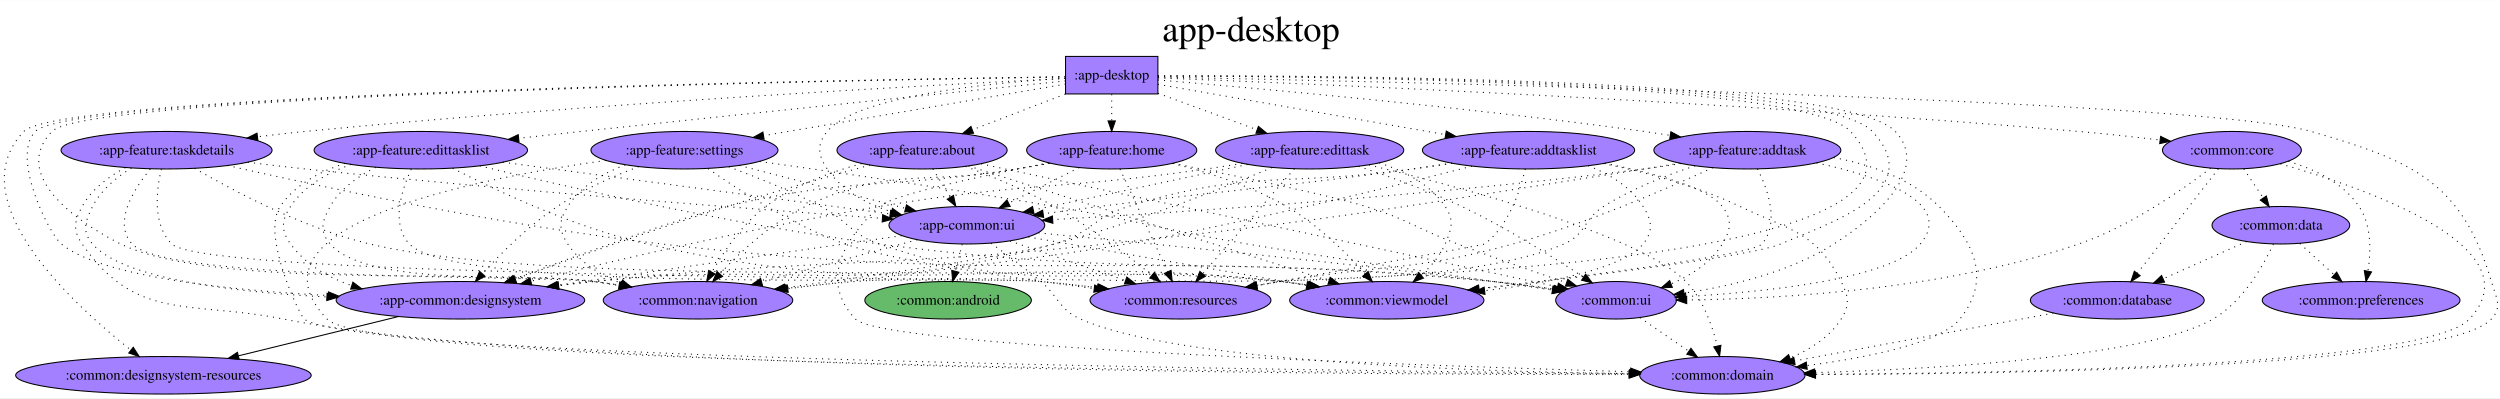
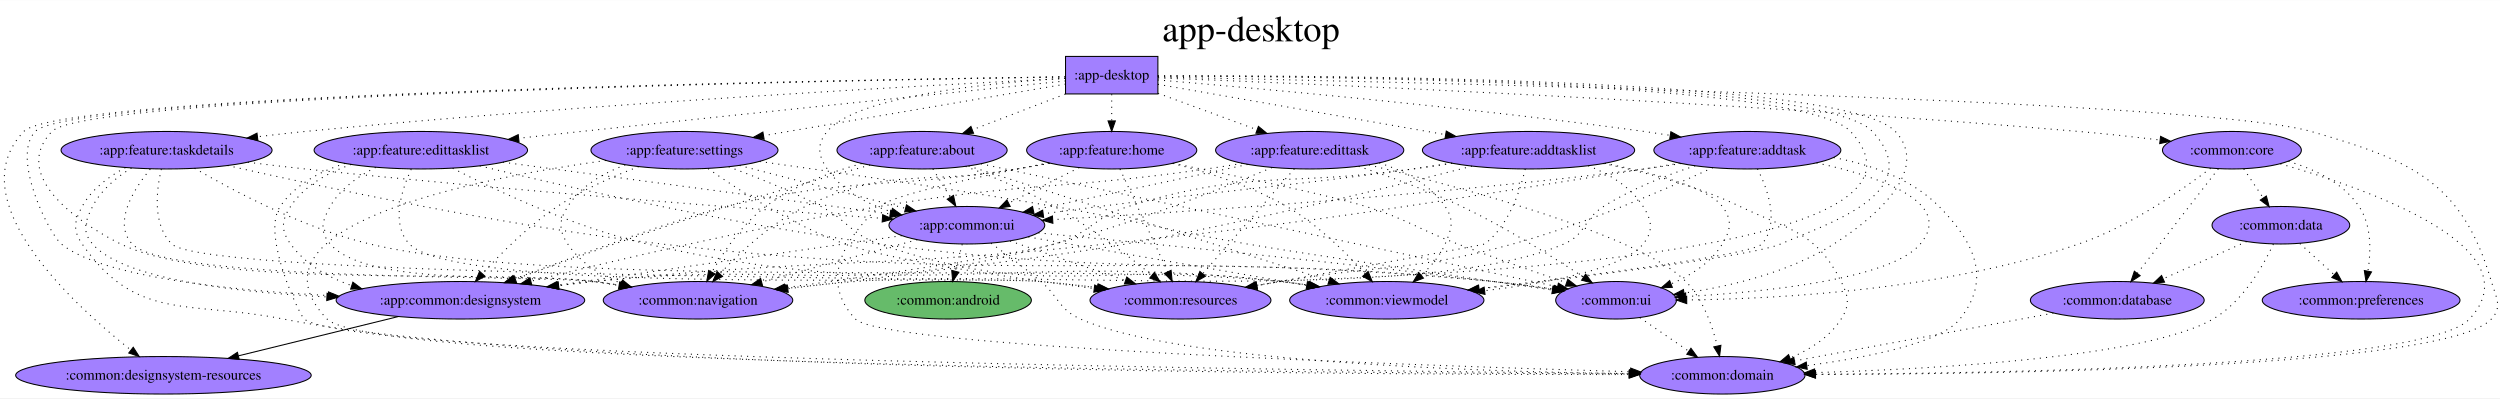
<svg xmlns="http://www.w3.org/2000/svg" width="3335px" height="531px" viewBox="0.00 0.00 2401.01 382.00">
  <g id="graph0" class="graph" transform="scale(1.000792 1.000792) rotate(0.0) translate(4.0 378.0)">
    <polygon fill="white" stroke="transparent" points="-4,4 -4,-378 2397.01,-378 2397.01,4 -4,4" />
    <text text-anchor="middle" x="1196.51" y="-338.5" font-family="Times,serif" font-size="35.00">app-desktop
        </text>
    <g id="node1" class="node">
      <polygon fill="#A280FF" stroke="black" points="1107.16,-324 1018.53,-324 1018.53,-288 1107.16,-288 1107.16,-324" />
      <text text-anchor="middle" x="1062.84" y="-301.8" font-family="Times,serif" font-size="14.00">:app-desktop
            </text>
    </g>
    <g id="node2" class="node">
      <ellipse fill="#A280FF" stroke="black" cx="437.84" cy="-90" rx="119.28" ry="18" />
-       <text text-anchor="middle" x="437.84" y="-85.8" font-family="Times,serif" font-size="14.00">:app-common:designsystem
+       <text text-anchor="middle" x="437.84" y="-85.8" font-family="Times,serif" font-size="14.00">:app:common:designsystem
            </text>
    </g>
    <g id="edge1" class="edge">
      <path fill="none" stroke="black" stroke-dasharray="1,5" d="M1018.47,-304.41C825.13,-301.62 64.38,-288.35 29.84,-252 6.17,-227.08 43.3,-153.47 54.84,-144 93.19,-112.54 214.88,-99.74 310.92,-94.54" />
      <polygon fill="black" stroke="black" points="311.21,-98.03 321.01,-94.02 310.85,-91.04 311.21,-98.03" />
    </g>
    <g id="node3" class="node">
      <ellipse fill="#A280FF" stroke="black" cx="152.84" cy="-18" rx="141.81" ry="18" />
      <text text-anchor="middle" x="152.84" y="-13.8" font-family="Times,serif" font-size="14.00">:common:designsystem-resources
            </text>
    </g>
    <g id="edge12" class="edge">
      <path fill="none" stroke="black" stroke-dasharray="1,5" d="M1018.65,-304.44C824.32,-301.74 53.79,-288.77 18.84,-252 -43.36,-186.56 65.01,-86.94 121.64,-42.19" />
      <polygon fill="black" stroke="black" points="123.86,-44.9 129.6,-36 119.56,-39.38 123.86,-44.9" />
    </g>
    <g id="node4" class="node">
      <ellipse fill="#A280FF" stroke="black" cx="923.84" cy="-162" rx="74.74" ry="18" />
-       <text text-anchor="middle" x="923.84" y="-157.8" font-family="Times,serif" font-size="14.00">:app-common:ui
+       <text text-anchor="middle" x="923.84" y="-157.8" font-family="Times,serif" font-size="14.00">:app:common:ui
            </text>
    </g>
    <g id="edge2" class="edge">
      <path fill="none" stroke="black" stroke-dasharray="1,5" d="M1018.62,-303.02C948.87,-298.86 818.33,-286.55 789.84,-252 779.66,-239.66 780.85,-229.23 789.84,-216 804,-195.18 827.73,-182.54 851.33,-174.86" />
      <polygon fill="black" stroke="black" points="852.46,-178.18 861.04,-171.96 850.46,-171.47 852.46,-178.18" />
    </g>
    <g id="node6" class="node">
      <ellipse fill="#A280FF" stroke="black" cx="1648.84" cy="-18" rx="79.34" ry="18" />
      <text text-anchor="middle" x="1648.84" y="-13.8" font-family="Times,serif" font-size="14.00">:common:domain
            </text>
    </g>
    <g id="edge13" class="edge">
      <path fill="none" stroke="black" stroke-dasharray="1,5" d="M1107.26,-304.18C1305.7,-300.34 2106.21,-283.05 2213.84,-252 2309.96,-224.27 2358.79,-204.02 2386.84,-108 2391.33,-92.64 2397.74,-83.71 2386.84,-72 2343.5,-25.43 1925.29,-19.2 1738.35,-18.76" />
      <polygon fill="black" stroke="black" points="1738.28,-15.26 1728.28,-18.74 1738.27,-22.26 1738.28,-15.26" />
    </g>
    <g id="node7" class="node">
      <ellipse fill="#A280FF" stroke="black" cx="665.84" cy="-90" rx="90.93" ry="18" />
      <text text-anchor="middle" x="665.84" y="-85.8" font-family="Times,serif" font-size="14.00">:common:navigation
            </text>
    </g>
    <g id="edge14" class="edge">
      <path fill="none" stroke="black" stroke-dasharray="1,5" d="M1018.52,-304.37C827.13,-301.45 79.79,-287.76 45.84,-252 0.79,-204.53 88.41,-155.43 111.84,-144 202.8,-99.62 465.41,-120.49 565.84,-108 574.2,-106.96 582.92,-105.72 591.57,-104.38" />
      <polygon fill="black" stroke="black" points="592.36,-107.8 601.68,-102.78 591.26,-100.89 592.36,-107.8" />
    </g>
    <g id="node8" class="node">
      <ellipse fill="#A280FF" stroke="black" cx="1128.84" cy="-90" rx="86.82" ry="18" />
      <text text-anchor="middle" x="1128.84" y="-85.8" font-family="Times,serif" font-size="14.00">:common:resources
            </text>
    </g>
    <g id="edge15" class="edge">
      <path fill="none" stroke="black" stroke-dasharray="1,5" d="M1107.07,-305.1C1255.12,-304.98 1726.61,-300.74 1771.84,-252 1894.31,-120.04 1253.31,-112.3 1224.84,-108 1217.19,-106.84 1209.22,-105.56 1201.27,-104.23" />
      <polygon fill="black" stroke="black" points="1201.7,-100.75 1191.25,-102.52 1200.52,-107.65 1201.7,-100.75" />
    </g>
    <g id="node9" class="node">
      <ellipse fill="#A280FF" stroke="black" cx="1326.84" cy="-90" rx="93.22" ry="18" />
      <text text-anchor="middle" x="1326.84" y="-85.8" font-family="Times,serif" font-size="14.00">:common:viewmodel
            </text>
    </g>
    <g id="edge17" class="edge">
      <path fill="none" stroke="black" stroke-dasharray="1,5" d="M1107.06,-305.2C1257.98,-305.44 1746.09,-302.28 1792.84,-252 1847.64,-193.08 1748.2,-162.98 1704.84,-144 1678.88,-132.64 1518.85,-112.8 1415.51,-100.88" />
      <polygon fill="black" stroke="black" points="1415.71,-97.38 1405.38,-99.72 1414.91,-104.34 1415.71,-97.38" />
    </g>
    <g id="node10" class="node">
      <ellipse fill="#A280FF" stroke="black" cx="1546.84" cy="-90" rx="57.93" ry="18" />
      <text text-anchor="middle" x="1546.84" y="-85.8" font-family="Times,serif" font-size="14.00">:common:ui
            </text>
    </g>
    <g id="edge16" class="edge">
      <path fill="none" stroke="black" stroke-dasharray="1,5" d="M1107.04,-305.3C1260.93,-305.9 1766.49,-303.88 1814.84,-252 1855.4,-208.49 1771.89,-154.21 1755.84,-144 1712.47,-116.42 1655.5,-103.18 1612,-96.83" />
      <polygon fill="black" stroke="black" points="1612.47,-93.36 1602.09,-95.47 1611.52,-100.3 1612.47,-93.36" />
    </g>
    <g id="node11" class="node">
      <ellipse fill="#A280FF" stroke="black" cx="880.84" cy="-234" rx="81.64" ry="18" />
-       <text text-anchor="middle" x="880.84" y="-229.8" font-family="Times,serif" font-size="14.00">:app-feature:about
+       <text text-anchor="middle" x="880.84" y="-229.8" font-family="Times,serif" font-size="14.00">:app:feature:about
            </text>
    </g>
    <g id="edge3" class="edge">
      <path fill="none" stroke="black" stroke-dasharray="1,5" d="M1018.32,-287.88C991.3,-277.48 956.81,-264.22 929.14,-253.58" />
      <polygon fill="black" stroke="black" points="930.25,-250.25 919.66,-249.93 927.74,-256.79 930.25,-250.25" />
    </g>
    <g id="node12" class="node">
      <ellipse fill="#A280FF" stroke="black" cx="1672.84" cy="-234" rx="89.72" ry="18" />
-       <text text-anchor="middle" x="1672.84" y="-229.8" font-family="Times,serif" font-size="14.00">:app-feature:addtask
+       <text text-anchor="middle" x="1672.84" y="-229.8" font-family="Times,serif" font-size="14.00">:app:feature:addtask
            </text>
    </g>
    <g id="edge4" class="edge">
      <path fill="none" stroke="black" stroke-dasharray="1,5" d="M1107.05,-301.42C1195.77,-294 1401.76,-275.67 1573.84,-252 1581.89,-250.89 1590.28,-249.63 1598.63,-248.3" />
      <polygon fill="black" stroke="black" points="1599.46,-251.71 1608.77,-246.64 1598.34,-244.8 1599.46,-251.71" />
    </g>
    <g id="node13" class="node">
      <ellipse fill="#A280FF" stroke="black" cx="1462.84" cy="-234" rx="101.84" ry="18" />
-       <text text-anchor="middle" x="1462.84" y="-229.8" font-family="Times,serif" font-size="14.00">:app-feature:addtasklist
+       <text text-anchor="middle" x="1462.84" y="-229.8" font-family="Times,serif" font-size="14.00">:app:feature:addtasklist
            </text>
    </g>
    <g id="edge5" class="edge">
      <path fill="none" stroke="black" stroke-dasharray="1,5" d="M1107.18,-297.24C1173.73,-285.59 1300.48,-263.41 1383.3,-248.92" />
      <polygon fill="black" stroke="black" points="1383.93,-252.36 1393.17,-247.19 1382.72,-245.47 1383.93,-252.36" />
    </g>
    <g id="node14" class="node">
      <ellipse fill="#A280FF" stroke="black" cx="1252.84" cy="-234" rx="90.3" ry="18" />
-       <text text-anchor="middle" x="1252.84" y="-229.8" font-family="Times,serif" font-size="14.00">:app-feature:edittask
+       <text text-anchor="middle" x="1252.84" y="-229.8" font-family="Times,serif" font-size="14.00">:app:feature:edittask
            </text>
    </g>
    <g id="edge6" class="edge">
      <path fill="none" stroke="black" stroke-dasharray="1,5" d="M1107.39,-288.59C1135.77,-278.13 1172.61,-264.56 1202.12,-253.69" />
      <polygon fill="black" stroke="black" points="1203.65,-256.85 1211.82,-250.11 1201.23,-250.29 1203.65,-256.85" />
    </g>
    <g id="node15" class="node">
      <ellipse fill="#A280FF" stroke="black" cx="399.84" cy="-234" rx="102.42" ry="18" />
-       <text text-anchor="middle" x="399.84" y="-229.8" font-family="Times,serif" font-size="14.00">:app-feature:edittasklist
+       <text text-anchor="middle" x="399.84" y="-229.8" font-family="Times,serif" font-size="14.00">:app:feature:edittasklist
            </text>
    </g>
    <g id="edge7" class="edge">
      <path fill="none" stroke="black" stroke-dasharray="1,5" d="M1018.58,-300.48C930.21,-291.45 725.66,-270.43 553.84,-252 534.4,-249.91 513.57,-247.64 493.72,-245.46" />
      <polygon fill="black" stroke="black" points="494.08,-241.98 483.75,-244.36 493.31,-248.93 494.08,-241.98" />
    </g>
    <g id="node16" class="node">
      <ellipse fill="#A280FF" stroke="black" cx="1062.84" cy="-234" rx="81.64" ry="18" />
-       <text text-anchor="middle" x="1062.84" y="-229.8" font-family="Times,serif" font-size="14.00">:app-feature:home
+       <text text-anchor="middle" x="1062.84" y="-229.8" font-family="Times,serif" font-size="14.00">:app:feature:home
            </text>
    </g>
    <g id="edge8" class="edge">
      <path fill="none" stroke="black" stroke-dasharray="1,5" d="M1062.84,-287.7C1062.84,-279.98 1062.84,-270.71 1062.84,-262.11" />
      <polygon fill="black" stroke="black" points="1066.34,-262.1 1062.84,-252.1 1059.34,-262.1 1066.34,-262.1" />
    </g>
    <g id="node17" class="node">
      <ellipse fill="#A280FF" stroke="black" cx="652.84" cy="-234" rx="89.74" ry="18" />
-       <text text-anchor="middle" x="652.84" y="-229.8" font-family="Times,serif" font-size="14.00">:app-feature:settings
+       <text text-anchor="middle" x="652.84" y="-229.8" font-family="Times,serif" font-size="14.00">:app:feature:settings
            </text>
    </g>
    <g id="edge9" class="edge">
      <path fill="none" stroke="black" stroke-dasharray="1,5" d="M1018.58,-297.44C949.16,-285.59 813.86,-262.49 728.71,-247.95" />
      <polygon fill="black" stroke="black" points="729.28,-244.5 718.83,-246.27 728.1,-251.4 729.28,-244.5" />
    </g>
    <g id="node18" class="node">
      <ellipse fill="#A280FF" stroke="black" cx="155.84" cy="-234" rx="101.25" ry="18" />
-       <text text-anchor="middle" x="155.84" y="-229.8" font-family="Times,serif" font-size="14.00">:app-feature:taskdetails
+       <text text-anchor="middle" x="155.84" y="-229.8" font-family="Times,serif" font-size="14.00">:app:feature:taskdetails
            </text>
    </g>
    <g id="edge10" class="edge">
      <path fill="none" stroke="black" stroke-dasharray="1,5" d="M1018.27,-302.87C899.51,-296.98 565.65,-279.14 288.84,-252 274.02,-250.55 258.3,-248.76 243.05,-246.89" />
      <polygon fill="black" stroke="black" points="243.47,-243.42 233.12,-245.66 242.61,-250.36 243.47,-243.42" />
    </g>
    <g id="node19" class="node">
      <ellipse fill="#A280FF" stroke="black" cx="2137.84" cy="-234" rx="66.63" ry="18" />
      <text text-anchor="middle" x="2137.84" y="-229.8" font-family="Times,serif" font-size="14.00">:common:core
            </text>
    </g>
    <g id="edge11" class="edge">
      <path fill="none" stroke="black" stroke-dasharray="1,5" d="M1107.34,-303.38C1241.16,-298.3 1651.61,-281.28 1990.84,-252 2016.38,-249.8 2044.33,-246.73 2068.94,-243.81" />
      <polygon fill="black" stroke="black" points="2069.4,-247.28 2078.91,-242.61 2068.57,-240.33 2069.4,-247.28" />
    </g>
    <g id="edge18" class="edge">
      <path fill="none" stroke="black" d="M378.1,-74.33C333.45,-63.36 272.21,-48.32 224.86,-36.69" />
      <polygon fill="black" stroke="black" points="225.52,-33.25 214.97,-34.26 223.85,-40.04 225.52,-33.25" />
    </g>
    <g id="edge20" class="edge">
      <path fill="none" stroke="black" stroke-dasharray="1,5" d="M861.3,-151.99C777.49,-139.92 628.05,-118.4 530.98,-104.41" />
      <polygon fill="black" stroke="black" points="531.27,-100.92 520.87,-102.96 530.27,-107.85 531.27,-100.92" />
    </g>
    <g id="node5" class="node">
      <ellipse fill="#66bb6a" stroke="black" cx="905.84" cy="-90" rx="79.9" ry="18" />
      <text text-anchor="middle" x="905.84" y="-85.8" font-family="Times,serif" font-size="14.00">:common:android
            </text>
    </g>
    <g id="edge19" class="edge">
      <path fill="none" stroke="black" stroke-dasharray="1,5" d="M919.39,-143.7C917.39,-135.9 914.97,-126.51 912.74,-117.83" />
      <polygon fill="black" stroke="black" points="916.12,-116.92 910.24,-108.1 909.34,-118.66 916.12,-116.92" />
    </g>
    <g id="edge21" class="edge">
      <path fill="none" stroke="black" stroke-dasharray="1,5" d="M947.07,-144.71C961.2,-134.55 979.43,-120.98 994.84,-108 1012.64,-93.02 1011.62,-81.53 1032.84,-72 1124.52,-30.83 1411.67,-21.53 1559.27,-19.51" />
      <polygon fill="black" stroke="black" points="1559.7,-23 1569.66,-19.37 1559.61,-16 1559.7,-23" />
    </g>
    <g id="edge22" class="edge">
      <path fill="none" stroke="black" stroke-dasharray="1,5" d="M876.22,-148.08C834.17,-136.67 772.62,-119.97 726.95,-107.58" />
      <polygon fill="black" stroke="black" points="727.73,-104.17 717.17,-104.92 725.9,-110.92 727.73,-104.17" />
    </g>
    <g id="edge23" class="edge">
      <path fill="none" stroke="black" stroke-dasharray="1,5" d="M965.33,-146.83C997.17,-135.96 1041.35,-120.87 1075.77,-109.12" />
      <polygon fill="black" stroke="black" points="1077.32,-112.29 1085.65,-105.75 1075.06,-105.67 1077.32,-112.29" />
    </g>
    <g id="edge24" class="edge">
      <path fill="none" stroke="black" stroke-dasharray="1,5" d="M982.87,-150.75C1053.49,-138.48 1171.9,-117.91 1249.7,-104.4" />
      <polygon fill="black" stroke="black" points="1250.67,-107.78 1259.93,-102.62 1249.47,-100.89 1250.67,-107.78" />
    </g>
    <g id="edge25" class="edge">
      <path fill="none" stroke="black" stroke-dasharray="1,5" d="M992.55,-154.64C1089.81,-145.43 1273.13,-127.38 1428.84,-108 1447.47,-105.68 1467.71,-102.87 1486.09,-100.21" />
      <polygon fill="black" stroke="black" points="1486.69,-103.66 1496.08,-98.75 1485.68,-96.73 1486.69,-103.66" />
    </g>
    <g id="edge27" class="edge">
      <path fill="none" stroke="black" stroke-dasharray="1,5" d="M1569.73,-73.29C1583.48,-63.86 1601.19,-51.7 1616.37,-41.29" />
      <polygon fill="black" stroke="black" points="1618.7,-43.93 1624.96,-35.39 1614.74,-38.16 1618.7,-43.93" />
    </g>
    <g id="edge28" class="edge">
      <path fill="none" stroke="black" stroke-dasharray="1,5" d="M831,-219.72C793.19,-209.45 740.03,-194.56 693.84,-180 623.02,-157.67 542.22,-129.05 490.66,-110.38" />
      <polygon fill="black" stroke="black" points="491.66,-107.02 481.07,-106.89 489.28,-113.6 491.66,-107.02" />
    </g>
    <g id="edge29" class="edge">
      <path fill="none" stroke="black" stroke-dasharray="1,5" d="M891.25,-216.05C896.25,-207.92 902.34,-198 907.91,-188.94" />
      <polygon fill="black" stroke="black" points="910.98,-190.63 913.23,-180.28 905.01,-186.96 910.98,-190.63" />
    </g>
    <g id="edge30" class="edge">
      <path fill="none" stroke="black" stroke-dasharray="1,5" d="M822.79,-221.17C793.21,-213.1 757.87,-200.12 730.84,-180 708.45,-163.33 690.47,-136.76 679.15,-116.98" />
      <polygon fill="black" stroke="black" points="682.17,-115.22 674.27,-108.16 676.05,-118.61 682.17,-115.22" />
    </g>
    <g id="edge31" class="edge">
      <path fill="none" stroke="black" stroke-dasharray="1,5" d="M922.63,-218.45C947.98,-208.93 980.6,-195.41 1007.84,-180 1041.95,-160.71 1077.71,-133.39 1101.43,-114.13" />
      <polygon fill="black" stroke="black" points="1103.79,-116.72 1109.3,-107.67 1099.35,-111.31 1103.79,-116.72" />
    </g>
    <g id="edge33" class="edge">
      <path fill="none" stroke="black" stroke-dasharray="1,5" d="M925.5,-218.85C959.14,-208.18 1006.39,-193.19 1047.84,-180 1125.31,-155.35 1214.85,-126.77 1271.16,-108.79" />
      <polygon fill="black" stroke="black" points="1272.48,-112.04 1280.94,-105.67 1270.35,-105.38 1272.48,-112.04" />
    </g>
    <g id="edge32" class="edge">
      <path fill="none" stroke="black" stroke-dasharray="1,5" d="M937.34,-220.95C1063.18,-194.12 1365.3,-129.71 1490.75,-102.96" />
      <polygon fill="black" stroke="black" points="1491.5,-106.38 1500.55,-100.87 1490.04,-99.53 1491.5,-106.38" />
    </g>
    <g id="edge34" class="edge">
      <path fill="none" stroke="black" stroke-dasharray="1,5" d="M1607.92,-221.55C1596.57,-219.64 1584.87,-217.72 1573.84,-216 1345.04,-180.4 1288.1,-168.46 1057.84,-144 839.82,-120.84 783.94,-130.44 565.84,-108 554.8,-106.86 543.25,-105.53 531.79,-104.12" />
      <polygon fill="black" stroke="black" points="532.12,-100.64 521.76,-102.87 531.25,-107.58 532.12,-100.64" />
    </g>
    <g id="edge35" class="edge">
      <path fill="none" stroke="black" stroke-dasharray="1,5" d="M1609.33,-221.24C1597.56,-219.3 1585.35,-217.45 1573.84,-216 1370.63,-190.32 1130.01,-174.47 1006.35,-167.38" />
      <polygon fill="black" stroke="black" points="1006.38,-163.87 996.2,-166.8 1005.98,-170.86 1006.38,-163.87" />
    </g>
    <g id="edge36" class="edge">
      <path fill="none" stroke="black" stroke-dasharray="1,5" d="M1755.73,-226.93C1791.11,-220.26 1830.29,-206.81 1856.84,-180 1891.2,-145.32 1907.2,-110.23 1876.84,-72 1858.54,-48.96 1788,-35.03 1730.16,-27.27" />
      <polygon fill="black" stroke="black" points="1730.27,-23.75 1719.9,-25.94 1729.37,-30.7 1730.27,-23.75" />
    </g>
    <g id="edge37" class="edge">
      <path fill="none" stroke="black" stroke-dasharray="1,5" d="M1622.74,-219.01C1595.52,-210.15 1561.98,-197.11 1534.84,-180 1515.16,-167.59 1518.22,-153.18 1496.84,-144 1357.8,-84.29 967.65,-120.47 816.84,-108 795.39,-106.23 772.28,-103.86 750.74,-101.45" />
      <polygon fill="black" stroke="black" points="750.97,-97.95 740.64,-100.31 750.19,-104.91 750.97,-97.95" />
    </g>
    <g id="edge38" class="edge">
      <path fill="none" stroke="black" stroke-dasharray="1,5" d="M1639.7,-217.25C1596.48,-197.34 1518.12,-163.33 1447.84,-144 1351.04,-117.38 1323.83,-124.75 1224.84,-108 1217.47,-106.75 1209.79,-105.43 1202.12,-104.1" />
      <polygon fill="black" stroke="black" points="1202.53,-100.61 1192.08,-102.34 1201.33,-107.51 1202.53,-100.61" />
    </g>
    <g id="edge40" class="edge">
      <path fill="none" stroke="black" stroke-dasharray="1,5" d="M1682.58,-216.08C1692.48,-196.38 1704.12,-164.01 1686.84,-144 1677.98,-133.73 1518.92,-113.38 1415.22,-101.1" />
      <polygon fill="black" stroke="black" points="1415.39,-97.6 1405.05,-99.9 1414.57,-104.55 1415.39,-97.6" />
    </g>
    <g id="edge39" class="edge">
      <path fill="none" stroke="black" stroke-dasharray="1,5" d="M1739.23,-221.84C1798.92,-208.97 1872.43,-184.23 1838.84,-144 1810.76,-110.36 1691.06,-98.02 1613.91,-93.53" />
      <polygon fill="black" stroke="black" points="1613.96,-90.03 1603.78,-92.98 1613.58,-97.02 1613.96,-90.03" />
    </g>
    <g id="edge41" class="edge">
      <path fill="none" stroke="black" stroke-dasharray="1,5" d="M1389.43,-221.54C1376.9,-219.64 1364,-217.73 1351.84,-216 1230.68,-198.74 1195.75,-216.19 1078.84,-180 1045.05,-169.54 1041.89,-153.62 1007.84,-144 818.17,-90.43 761.82,-128.98 565.84,-108 554.9,-106.83 543.44,-105.48 532.07,-104.07" />
      <polygon fill="black" stroke="black" points="532.47,-100.59 522.11,-102.81 531.6,-107.54 532.47,-100.59" />
    </g>
    <g id="edge42" class="edge">
      <path fill="none" stroke="black" stroke-dasharray="1,5" d="M1389.75,-221.46C1377.12,-219.56 1364.11,-217.67 1351.84,-216 1218.35,-197.8 1184.51,-196.94 1050.84,-180 1033.5,-177.8 1014.84,-175.35 997.3,-173.01" />
      <polygon fill="black" stroke="black" points="997.5,-169.51 987.13,-171.65 996.57,-176.45 997.5,-169.51" />
    </g>
    <g id="edge43" class="edge">
      <path fill="none" stroke="black" stroke-dasharray="1,5" d="M1534.7,-221.23C1574.63,-212.99 1624.46,-199.84 1665.84,-180 1714.26,-156.79 1738.71,-155.96 1762.84,-108 1770.03,-93.71 1771.45,-85.49 1762.84,-72 1751.6,-54.37 1732.8,-42.51 1713.68,-34.57" />
      <polygon fill="black" stroke="black" points="1714.88,-31.29 1704.29,-30.98 1712.38,-37.83 1714.88,-31.29" />
    </g>
    <g id="edge44" class="edge">
      <path fill="none" stroke="black" stroke-dasharray="1,5" d="M1408.54,-218.7C1334.14,-199.52 1196.15,-165.39 1076.84,-144 1016.36,-133.15 853.61,-113.19 752,-101.1" />
      <polygon fill="black" stroke="black" points="752.4,-97.62 742.05,-99.92 751.57,-104.57 752.4,-97.62" />
    </g>
    <g id="edge45" class="edge">
      <path fill="none" stroke="black" stroke-dasharray="1,5" d="M1459.69,-215.96C1454.97,-195.52 1444.02,-161.79 1420.84,-144 1419.75,-143.16 1288.4,-119.54 1202.26,-104.12" />
      <polygon fill="black" stroke="black" points="1202.71,-100.64 1192.25,-102.33 1201.48,-107.53 1202.71,-100.64" />
    </g>
    <g id="edge47" class="edge">
      <path fill="none" stroke="black" stroke-dasharray="1,5" d="M1520.15,-219.11C1540.37,-211.15 1561,-198.85 1572.84,-180 1581.35,-166.45 1582.9,-156.45 1572.84,-144 1553.64,-120.21 1481.9,-106.59 1420.82,-99.14" />
      <polygon fill="black" stroke="black" points="1421.07,-95.64 1410.72,-97.95 1420.25,-102.59 1421.07,-95.64" />
    </g>
    <g id="edge46" class="edge">
      <path fill="none" stroke="black" stroke-dasharray="1,5" d="M1536.07,-221.39C1581.93,-212.45 1634.88,-198.49 1648.84,-180 1658.48,-167.23 1657.15,-157.68 1648.84,-144 1637.9,-125.98 1618.62,-113.81 1599.74,-105.72" />
      <polygon fill="black" stroke="black" points="1600.84,-102.39 1590.25,-101.97 1598.26,-108.9 1600.84,-102.39" />
    </g>
    <g id="edge48" class="edge">
      <path fill="none" stroke="black" stroke-dasharray="1,5" d="M1188.22,-221.37C1176.79,-219.46 1164.98,-217.59 1153.84,-216 1014.79,-196.11 978.38,-203.21 839.84,-180 721.36,-160.15 585.19,-128 505.62,-108.26" />
      <polygon fill="black" stroke="black" points="506.27,-104.82 495.72,-105.8 504.58,-111.61 506.27,-104.82" />
    </g>
    <g id="edge49" class="edge">
      <path fill="none" stroke="black" stroke-dasharray="1,5" d="M1193.26,-220.32C1135.24,-207.98 1047.31,-189.27 987.83,-176.61" />
      <polygon fill="black" stroke="black" points="988.31,-173.14 977.8,-174.48 986.85,-179.98 988.31,-173.14" />
    </g>
    <g id="edge50" class="edge">
      <path fill="none" stroke="black" stroke-dasharray="1,5" d="M1309.77,-219.89C1400.19,-198.02 1570.85,-152.12 1613.84,-108 1630.34,-91.07 1639.32,-65.43 1644.03,-46.02" />
      <polygon fill="black" stroke="black" points="1647.45,-46.76 1646.18,-36.24 1640.62,-45.25 1647.45,-46.76" />
    </g>
    <g id="edge51" class="edge">
      <path fill="none" stroke="black" stroke-dasharray="1,5" d="M1216.61,-217.31C1169.4,-197.45 1083.9,-163.51 1007.84,-144 960.38,-131.82 834.55,-113.65 749.49,-102.06" />
      <polygon fill="black" stroke="black" points="749.71,-98.56 739.33,-100.68 748.76,-105.49 749.71,-98.56" />
    </g>
    <g id="edge52" class="edge">
      <path fill="none" stroke="black" stroke-dasharray="1,5" d="M1238.13,-216.15C1216.32,-191.17 1175.28,-144.17 1150.17,-115.42" />
      <polygon fill="black" stroke="black" points="1152.75,-113.06 1143.54,-107.82 1147.48,-117.66 1152.75,-113.06" />
    </g>
    <g id="edge54" class="edge">
      <path fill="none" stroke="black" stroke-dasharray="1,5" d="M1319.59,-221.82C1343.66,-214.21 1368.43,-201.44 1382.84,-180 1391.77,-166.72 1389.17,-158.7 1382.84,-144 1377.88,-132.47 1369.04,-122.28 1359.83,-113.99" />
      <polygon fill="black" stroke="black" points="1362,-111.24 1352.09,-107.49 1357.5,-116.6 1362,-111.24" />
    </g>
    <g id="edge53" class="edge">
      <path fill="none" stroke="black" stroke-dasharray="1,5" d="M1299.81,-218.52C1328.9,-208.93 1366.71,-195.32 1398.84,-180 1440.79,-160.01 1486.18,-131.61 1515.48,-112.3" />
      <polygon fill="black" stroke="black" points="1517.64,-115.07 1524.04,-106.62 1513.77,-109.24 1517.64,-115.07" />
    </g>
    <g id="edge55" class="edge">
      <path fill="none" stroke="black" stroke-dasharray="1,5" d="M332.97,-220.3C310.66,-212.53 288.12,-200.05 274.84,-180 266.01,-166.66 265.44,-156.95 274.84,-144 289,-124.51 310.5,-112.05 333.28,-104.12" />
      <polygon fill="black" stroke="black" points="334.64,-107.36 343.1,-100.99 332.51,-100.69 334.64,-107.36" />
    </g>
    <g id="edge56" class="edge">
      <path fill="none" stroke="black" stroke-dasharray="1,5" d="M478.57,-222.48C579.16,-209.05 751.93,-185.97 850.07,-172.86" />
      <polygon fill="black" stroke="black" points="850.75,-176.3 860.2,-171.5 849.83,-169.36 850.75,-176.3" />
    </g>
    <g id="edge57" class="edge">
      <path fill="none" stroke="black" stroke-dasharray="1,5" d="M327.06,-221.35C303.2,-213.69 279.17,-201.01 264.84,-180 246.22,-152.68 284.28,-74.71 287.84,-72 338.44,-33.51 1264.65,-22.29 1559.5,-19.68" />
      <polygon fill="black" stroke="black" points="1559.75,-23.18 1569.72,-19.59 1559.69,-16.18 1559.75,-23.18" />
    </g>
    <g id="edge58" class="edge">
      <path fill="none" stroke="black" stroke-dasharray="1,5" d="M356.53,-217.5C339.77,-209.13 322.37,-196.96 312.84,-180 305.01,-166.05 302.36,-156.08 312.84,-144 350.06,-101.11 509.73,-116.76 565.84,-108 573.7,-106.77 581.89,-105.45 590.06,-104.1" />
      <polygon fill="black" stroke="black" points="590.7,-107.55 599.99,-102.46 589.55,-100.64 590.7,-107.55" />
    </g>
    <g id="edge59" class="edge">
      <path fill="none" stroke="black" stroke-dasharray="1,5" d="M390.64,-215.78C381.37,-195.8 370.8,-163.15 388.84,-144 435.1,-94.91 927.68,-114.25 994.84,-108 1012.31,-106.37 1031.02,-104.25 1048.74,-102.05" />
      <polygon fill="black" stroke="black" points="1049.56,-105.47 1059.05,-100.75 1048.69,-98.53 1049.56,-105.47" />
    </g>
    <g id="edge61" class="edge">
      <path fill="none" stroke="black" stroke-dasharray="1,5" d="M430.4,-216.67C471.47,-195.61 547.37,-159.84 616.84,-144 880.77,-83.82 955.85,-138.29 1224.84,-108 1233.53,-107.02 1242.6,-105.8 1251.59,-104.47" />
      <polygon fill="black" stroke="black" points="1252.34,-107.89 1261.69,-102.92 1251.28,-100.97 1252.34,-107.89" />
    </g>
    <g id="edge60" class="edge">
      <path fill="none" stroke="black" stroke-dasharray="1,5" d="M456.38,-218.95C539.73,-198.82 700.75,-162.23 839.84,-144 1099.89,-109.92 1167.94,-134.72 1428.84,-108 1447.78,-106.06 1468.34,-103.32 1486.91,-100.61" />
      <polygon fill="black" stroke="black" points="1487.63,-104.04 1497,-99.1 1486.6,-97.11 1487.63,-104.04" />
    </g>
    <g id="edge62" class="edge">
      <path fill="none" stroke="black" stroke-dasharray="1,5" d="M1003.7,-221.45C993.11,-219.53 982.16,-217.63 971.84,-216 848.34,-196.51 814.52,-208.75 692.84,-180 653.64,-170.74 552.2,-133.82 489.72,-110.54" />
      <polygon fill="black" stroke="black" points="490.64,-107.15 480.05,-106.93 488.19,-113.7 490.64,-107.15" />
    </g>
    <g id="edge63" class="edge">
      <path fill="none" stroke="black" stroke-dasharray="1,5" d="M1031.65,-217.29C1011.71,-207.25 985.65,-194.12 964.15,-183.3" />
      <polygon fill="black" stroke="black" points="965.44,-180.03 954.93,-178.66 962.29,-186.28 965.44,-180.03" />
    </g>
    <g id="edge64" class="edge">
      <path fill="none" stroke="black" stroke-dasharray="1,5" d="M1002.34,-221.79C940.5,-209.84 851.85,-191.12 839.84,-180 803.85,-146.64 783.26,-107.79 816.84,-72 842.01,-45.18 1351.89,-27.53 1560.77,-21.4" />
      <polygon fill="black" stroke="black" points="1560.89,-24.9 1570.79,-21.11 1560.69,-17.9 1560.89,-24.9" />
    </g>
    <g id="edge65" class="edge">
      <path fill="none" stroke="black" stroke-dasharray="1,5" d="M1002.65,-221.67C992.37,-219.76 981.8,-217.81 971.84,-216 881.7,-199.59 851.59,-219.37 768.84,-180 736.3,-164.52 705.97,-135.89 686.77,-115.28" />
      <polygon fill="black" stroke="black" points="689.3,-112.86 679.98,-107.82 684.12,-117.57 689.3,-112.86" />
    </g>
    <g id="edge66" class="edge">
      <path fill="none" stroke="black" stroke-dasharray="1,5" d="M1070.8,-215.87C1082.2,-191.35 1103.26,-146.03 1116.64,-117.26" />
      <polygon fill="black" stroke="black" points="1119.81,-118.73 1120.85,-108.19 1113.46,-115.78 1119.81,-118.73" />
    </g>
    <g id="edge68" class="edge">
      <path fill="none" stroke="black" stroke-dasharray="1,5" d="M1121.07,-221.35C1154.67,-213.03 1196.87,-199.75 1230.84,-180 1260.33,-162.86 1288.24,-135.23 1306.28,-115.3" />
      <polygon fill="black" stroke="black" points="1308.91,-117.61 1312.93,-107.81 1303.67,-112.97 1308.91,-117.61" />
    </g>
    <g id="edge67" class="edge">
      <path fill="none" stroke="black" stroke-dasharray="1,5" d="M1121.86,-221.41C1182.58,-209.27 1272.95,-190.53 1306.84,-180 1347.2,-167.47 1355.32,-158.96 1394.84,-144 1429.48,-130.89 1468.99,-117.15 1499.04,-106.94" />
      <polygon fill="black" stroke="black" points="1500.5,-110.15 1508.85,-103.63 1498.26,-103.52 1500.5,-110.15" />
    </g>
    <g id="edge69" class="edge">
      <path fill="none" stroke="black" stroke-dasharray="1,5" d="M608.87,-218.23C584.77,-209.09 554.98,-196.04 530.84,-180 503.36,-161.73 476.64,-134.93 458.95,-115.51" />
      <polygon fill="black" stroke="black" points="461.45,-113.06 452.17,-107.95 456.24,-117.74 461.45,-113.06" />
    </g>
    <g id="edge70" class="edge">
      <path fill="none" stroke="black" stroke-dasharray="1,5" d="M705.74,-219.34C751.47,-207.52 817.5,-190.47 864.91,-178.22" />
      <polygon fill="black" stroke="black" points="865.92,-181.58 874.73,-175.69 864.17,-174.8 865.92,-181.58" />
    </g>
    <g id="edge71" class="edge">
      <path fill="none" stroke="black" stroke-dasharray="1,5" d="M577.45,-224.18C452.3,-206.79 223.57,-161.75 309.84,-72 353.14,-26.96 1266.7,-20.19 1559.44,-19.18" />
      <polygon fill="black" stroke="black" points="1559.6,-22.68 1569.59,-19.14 1559.58,-15.68 1559.6,-22.68" />
    </g>
    <g id="edge72" class="edge">
      <path fill="none" stroke="black" stroke-dasharray="1,5" d="M595.99,-219.91C574.94,-212.01 553.21,-199.54 540.84,-180 532.28,-166.48 532.01,-157.34 540.84,-144 552.75,-126.02 572.12,-114.12 592.09,-106.25" />
      <polygon fill="black" stroke="black" points="593.39,-109.5 601.6,-102.81 591,-102.92 593.39,-109.5" />
    </g>
    <g id="edge73" class="edge">
      <path fill="none" stroke="black" stroke-dasharray="1,5" d="M675.55,-216.32C704.51,-195.92 756.83,-161.89 806.84,-144 849.69,-128.67 965.54,-111.71 1045.91,-101.2" />
      <polygon fill="black" stroke="black" points="1046.55,-104.65 1056.02,-99.89 1045.65,-97.71 1046.55,-104.65" />
    </g>
    <g id="edge75" class="edge">
      <path fill="none" stroke="black" stroke-dasharray="1,5" d="M695.33,-218.11C721.41,-208.42 755.2,-194.84 783.84,-180 810.12,-166.39 811.87,-153.65 839.84,-144 1002.3,-87.94 1054.42,-130.14 1224.84,-108 1233.22,-106.91 1241.97,-105.65 1250.67,-104.31" />
      <polygon fill="black" stroke="black" points="1251.49,-107.72 1260.83,-102.71 1250.41,-100.81 1251.49,-107.72" />
    </g>
    <g id="edge74" class="edge">
      <path fill="none" stroke="black" stroke-dasharray="1,5" d="M725.06,-223.17C796.9,-213.16 910.19,-196.78 1007.84,-180 1090.4,-165.81 1110.29,-158.2 1192.84,-144 1247.8,-134.54 1399.66,-112.3 1485.56,-99.85" />
      <polygon fill="black" stroke="black" points="1486.31,-103.27 1495.7,-98.38 1485.3,-96.35 1486.31,-103.27" />
    </g>
    <g id="edge76" class="edge">
      <path fill="none" stroke="black" stroke-dasharray="1,5" d="M122.17,-216.87C107.9,-208.11 92.77,-195.81 84.84,-180 77.67,-165.7 74.4,-156.12 84.84,-144 113.8,-110.37 220.86,-97.78 309.55,-93.21" />
      <polygon fill="black" stroke="black" points="309.9,-96.7 319.72,-92.72 309.56,-89.71 309.9,-96.7" />
    </g>
    <g id="edge77" class="edge">
      <path fill="none" stroke="black" stroke-dasharray="1,5" d="M233.84,-222.45C251.88,-220.17 271.02,-217.88 288.84,-216 487.41,-195.03 721.63,-177.29 842.52,-168.64" />
      <polygon fill="black" stroke="black" points="843.07,-172.11 852.8,-167.91 842.58,-165.13 843.07,-172.11" />
    </g>
    <g id="edge78" class="edge">
      <path fill="none" stroke="black" stroke-dasharray="1,5" d="M116.29,-217.27C100.42,-208.77 83.8,-196.56 74.84,-180 67.23,-165.93 65.72,-157.14 74.84,-144 127.06,-68.8 178.07,-89.98 267.84,-72 516.11,-22.27 1293.67,-18.51 1559.05,-18.73" />
      <polygon fill="black" stroke="black" points="1559.4,-22.23 1569.41,-18.74 1559.41,-15.23 1559.4,-22.23" />
    </g>
    <g id="edge79" class="edge">
      <path fill="none" stroke="black" stroke-dasharray="1,5" d="M140.17,-215.9C124.15,-196.32 104.08,-164.35 122.84,-144 156.32,-107.69 516.84,-114.14 565.84,-108 574.13,-106.96 582.78,-105.72 591.38,-104.4" />
      <polygon fill="black" stroke="black" points="592.09,-107.83 601.41,-102.8 590.99,-100.91 592.09,-107.83" />
    </g>
    <g id="edge80" class="edge">
      <path fill="none" stroke="black" stroke-dasharray="1,5" d="M150.82,-215.87C146.06,-195.66 142.12,-162.48 160.84,-144 193.85,-111.42 948.63,-111.92 994.84,-108 1012.6,-106.49 1031.63,-104.38 1049.6,-102.16" />
      <polygon fill="black" stroke="black" points="1050.27,-105.6 1059.76,-100.88 1049.4,-98.66 1050.27,-105.6" />
    </g>
    <g id="edge82" class="edge">
      <path fill="none" stroke="black" stroke-dasharray="1,5" d="M182.72,-216.64C219.25,-195.38 287.32,-159.19 350.84,-144 539.9,-98.8 1031.49,-128.02 1224.84,-108 1233.76,-107.08 1243.08,-105.87 1252.31,-104.52" />
      <polygon fill="black" stroke="black" points="1252.9,-107.97 1262.26,-103 1251.84,-101.05 1252.9,-107.97" />
    </g>
    <g id="edge81" class="edge">
      <path fill="none" stroke="black" stroke-dasharray="1,5" d="M214.31,-219.3C303.55,-199.02 479.36,-161.52 630.84,-144 983.52,-103.21 1075.39,-141.35 1428.84,-108 1447.88,-106.2 1468.55,-103.49 1487.19,-100.75" />
      <polygon fill="black" stroke="black" points="1487.94,-104.18 1497.31,-99.24 1486.9,-97.26 1487.94,-104.18" />
    </g>
    <g id="edge86" class="edge">
      <path fill="none" stroke="black" stroke-dasharray="1,5" d="M2184.36,-220.91C2268,-197.09 2429.41,-140.44 2365.84,-72 2323.95,-26.9 1920.86,-19.83 1738.12,-18.97" />
      <polygon fill="black" stroke="black" points="1738.01,-15.47 1728,-18.92 1737.98,-22.47 1738.01,-15.47" />
    </g>
    <g id="edge83" class="edge">
      <path fill="none" stroke="black" stroke-dasharray="1,5" d="M2117.37,-216.66C2090.2,-195.94 2039.93,-160.9 1990.84,-144 1863.05,-100 1703.71,-91.33 1614.85,-90.29" />
      <polygon fill="black" stroke="black" points="1614.66,-86.79 1604.63,-90.2 1614.6,-93.79 1614.66,-86.79" />
    </g>
    <g id="node20" class="node">
      <ellipse fill="#A280FF" stroke="black" cx="2184.84" cy="-162" rx="66.07" ry="18" />
      <text text-anchor="middle" x="2184.84" y="-157.8" font-family="Times,serif" font-size="14.00">:common:data
            </text>
    </g>
    <g id="edge84" class="edge">
      <path fill="none" stroke="black" stroke-dasharray="1,5" d="M2149.22,-216.05C2154.82,-207.71 2161.69,-197.49 2167.89,-188.25" />
      <polygon fill="black" stroke="black" points="2170.9,-190.04 2173.57,-179.79 2165.09,-186.14 2170.9,-190.04" />
    </g>
    <g id="node21" class="node">
      <ellipse fill="#A280FF" stroke="black" cx="2027.84" cy="-90" rx="83.39" ry="18" />
      <text text-anchor="middle" x="2027.84" y="-85.8" font-family="Times,serif" font-size="14.00">:common:database
            </text>
    </g>
    <g id="edge85" class="edge">
      <path fill="none" stroke="black" stroke-dasharray="1,5" d="M2124.79,-216.15C2105.52,-191.28 2069.34,-144.57 2047.04,-115.79" />
      <polygon fill="black" stroke="black" points="2049.77,-113.59 2040.88,-107.82 2044.23,-117.87 2049.77,-113.59" />
    </g>
    <g id="node22" class="node">
      <ellipse fill="#A280FF" stroke="black" cx="2261.84" cy="-90" rx="94.88" ry="18" />
      <text text-anchor="middle" x="2261.84" y="-85.8" font-family="Times,serif" font-size="14.00">:common:preferences
            </text>
    </g>
    <g id="edge87" class="edge">
      <path fill="none" stroke="black" stroke-dasharray="1,5" d="M2192.1,-223.31C2217.08,-215.86 2244.51,-202.81 2259.84,-180 2271.93,-162.01 2271.38,-137.02 2268.4,-118.1" />
      <polygon fill="black" stroke="black" points="2271.8,-117.2 2266.51,-108.02 2264.92,-118.5 2271.8,-117.2" />
    </g>
    <g id="edge88" class="edge">
      <path fill="none" stroke="black" stroke-dasharray="1,5" d="M2177.63,-143.88C2167.86,-123.02 2148.3,-88.52 2119.84,-72 2056.83,-35.42 1855.61,-24.08 1737.55,-20.57" />
      <polygon fill="black" stroke="black" points="1737.54,-17.07 1727.44,-20.29 1737.34,-24.07 1737.54,-17.07" />
    </g>
    <g id="edge89" class="edge">
      <path fill="none" stroke="black" stroke-dasharray="1,5" d="M2151.93,-146.33C2128.73,-135.98 2097.4,-122.01 2072.02,-110.7" />
      <polygon fill="black" stroke="black" points="2073.18,-107.38 2062.62,-106.5 2070.33,-113.77 2073.18,-107.38" />
    </g>
    <g id="edge90" class="edge">
      <path fill="none" stroke="black" stroke-dasharray="1,5" d="M2203.09,-144.41C2212.9,-135.5 2225.15,-124.36 2235.93,-114.56" />
      <polygon fill="black" stroke="black" points="2238.41,-117.03 2243.46,-107.71 2233.71,-111.85 2238.41,-117.03" />
    </g>
    <g id="edge91" class="edge">
      <path fill="none" stroke="black" stroke-dasharray="1,5" d="M1966.53,-77.68C1898.64,-65.14 1789.42,-44.96 1718.39,-31.84" />
      <polygon fill="black" stroke="black" points="1718.66,-28.34 1708.2,-29.96 1717.39,-35.22 1718.66,-28.34" />
    </g>
  </g>
</svg>
